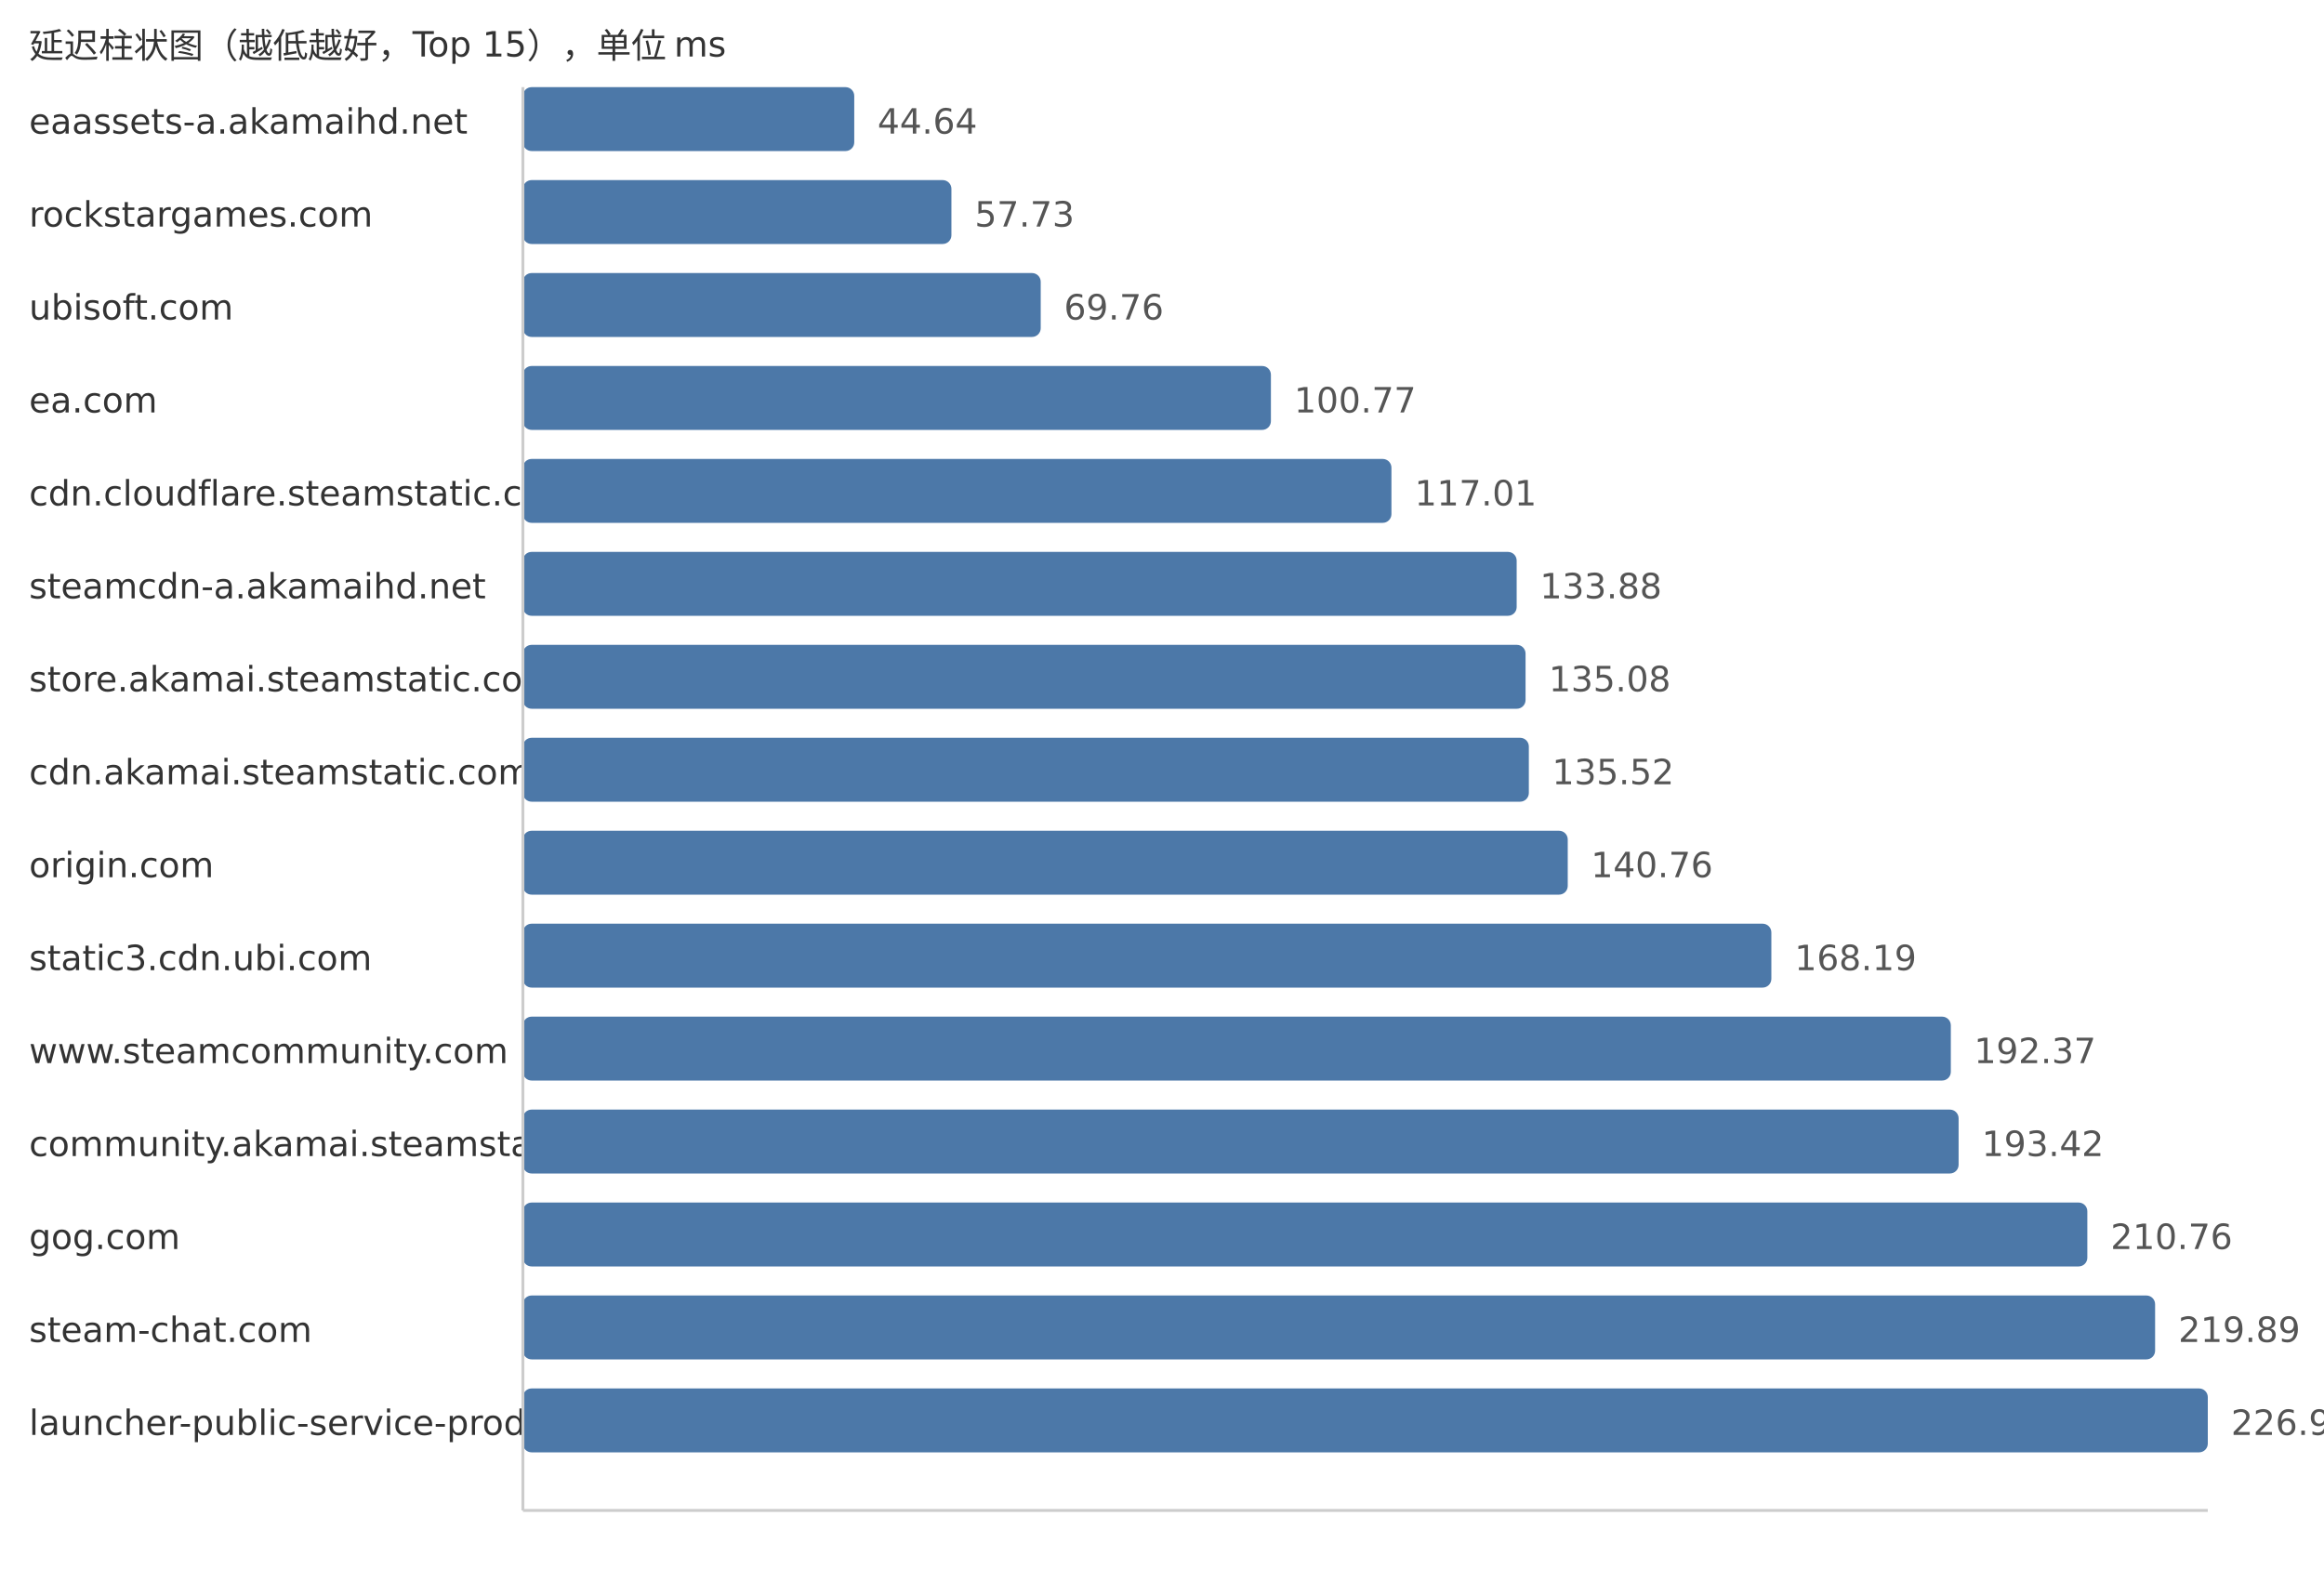
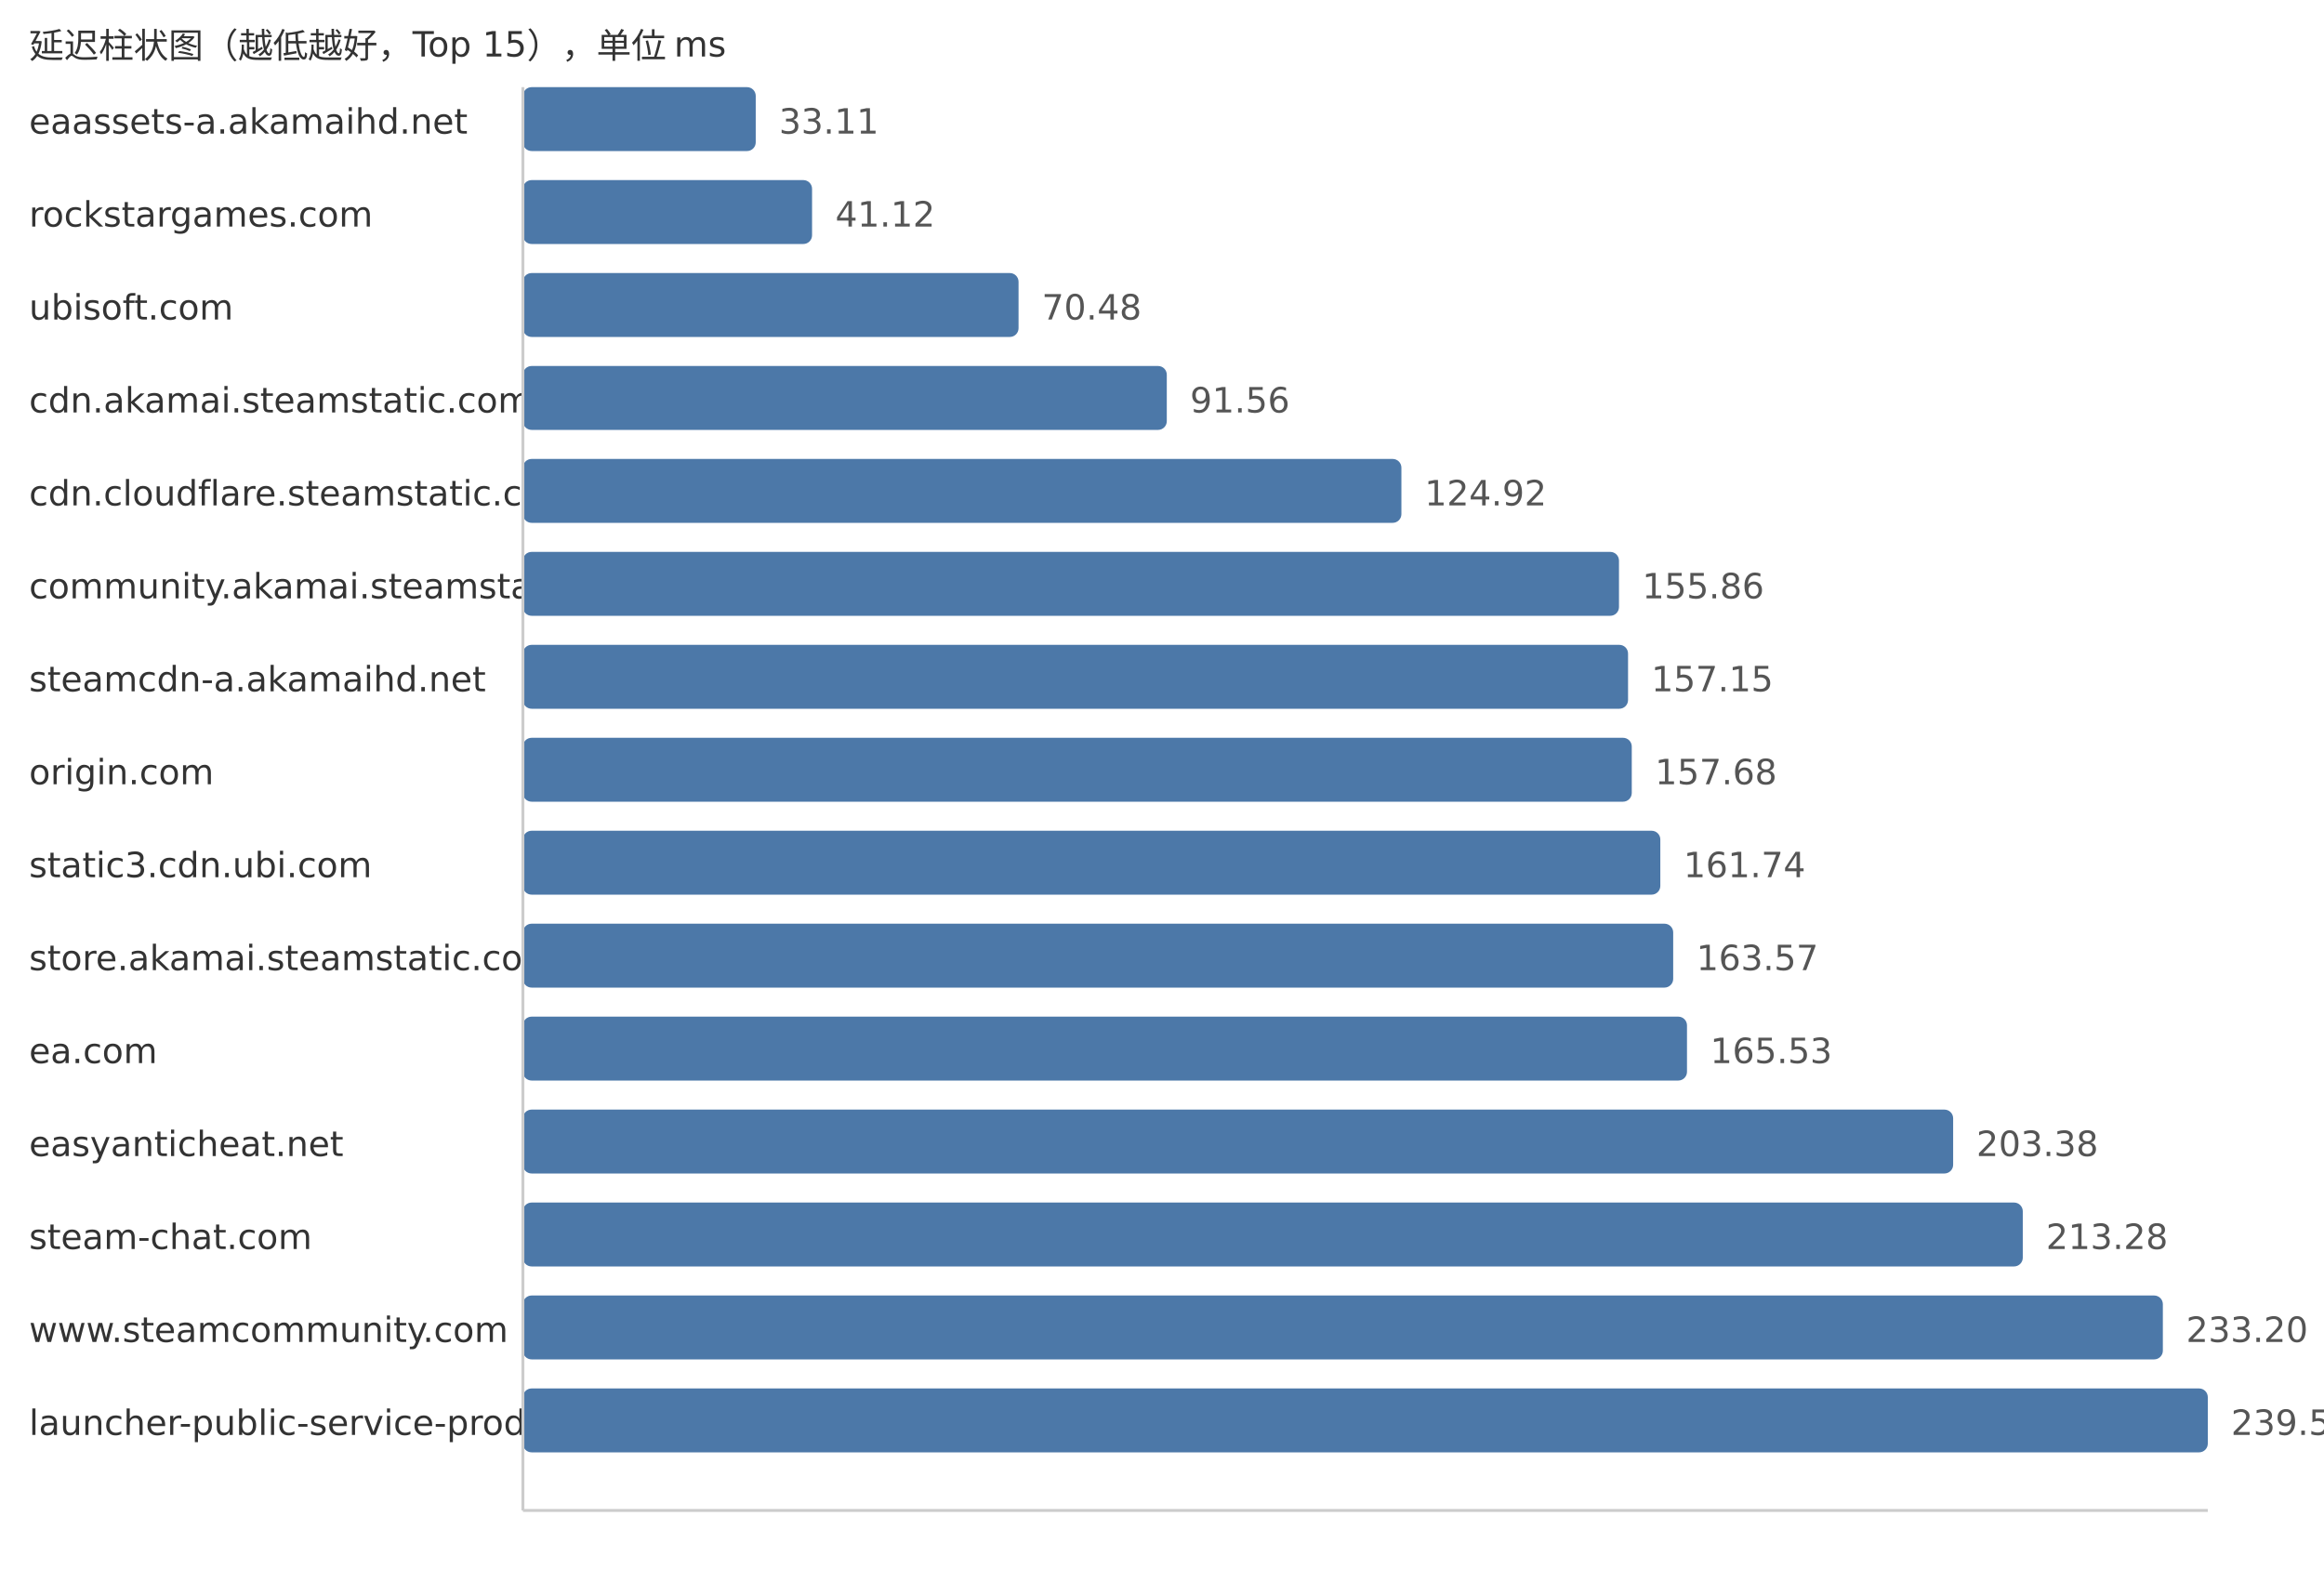
<svg xmlns="http://www.w3.org/2000/svg" width="800" height="540">
  <style> .label{font-family:DejaVu Sans,Verdana,Geneva,sans-serif;font-size:12px;fill:#333} .value{font-family:DejaVu Sans,Verdana,Geneva,sans-serif;font-size:12px;fill:#555} </style>
  <text x="10" y="20" class="label">延迟柱状图（越低越好，Top 15），单位 ms</text>
  <text x="10" y="46" class="label">eaassets-a.akamaihd.net</text>
-   <rect x="180" y="30" width="114.06" height="22" fill="#4c78a8" rx="3" />
-   <text x="302.06" y="46" class="value">44.64</text>
+   <rect x="180" y="30" width="80.15" height="22" fill="#4c78a8" rx="3" />
+   <text x="268.15" y="46" class="value">33.11</text>
  <text x="10" y="78" class="label">rockstargames.com</text>
-   <rect x="180" y="62" width="147.51" height="22" fill="#4c78a8" rx="3" />
-   <text x="335.51" y="78" class="value">57.73</text>
+   <rect x="180" y="62" width="99.54" height="22" fill="#4c78a8" rx="3" />
+   <text x="287.54" y="78" class="value">41.12</text>
  <text x="10" y="110" class="label">ubisoft.com</text>
-   <rect x="180" y="94" width="178.25" height="22" fill="#4c78a8" rx="3" />
-   <text x="366.25" y="110" class="value">69.76</text>
-   <text x="10" y="142" class="label">ea.com</text>
-   <rect x="180" y="126" width="257.49" height="22" fill="#4c78a8" rx="3" />
-   <text x="445.49" y="142" class="value">100.77</text>
+   <rect x="180" y="94" width="170.62" height="22" fill="#4c78a8" rx="3" />
+   <text x="358.62" y="110" class="value">70.48</text>
+   <text x="10" y="142" class="label">cdn.akamai.steamstatic.com</text>
+   <rect x="180" y="126" width="221.65" height="22" fill="#4c78a8" rx="3" />
+   <text x="409.65" y="142" class="value">91.56</text>
  <text x="10" y="174" class="label">cdn.cloudflare.steamstatic.com</text>
-   <rect x="180" y="158" width="298.98" height="22" fill="#4c78a8" rx="3" />
-   <text x="486.98" y="174" class="value">117.01</text>
-   <text x="10" y="206" class="label">steamcdn-a.akamaihd.net</text>
-   <rect x="180" y="190" width="342.09" height="22" fill="#4c78a8" rx="3" />
-   <text x="530.09" y="206" class="value">133.88</text>
-   <text x="10" y="238" class="label">store.akamai.steamstatic.com</text>
-   <rect x="180" y="222" width="345.15" height="22" fill="#4c78a8" rx="3" />
-   <text x="533.15" y="238" class="value">135.08</text>
-   <text x="10" y="270" class="label">cdn.akamai.steamstatic.com</text>
-   <rect x="180" y="254" width="346.28" height="22" fill="#4c78a8" rx="3" />
-   <text x="534.28" y="270" class="value">135.52</text>
-   <text x="10" y="302" class="label">origin.com</text>
-   <rect x="180" y="286" width="359.67" height="22" fill="#4c78a8" rx="3" />
-   <text x="547.67" y="302" class="value">140.76</text>
-   <text x="10" y="334" class="label">static3.cdn.ubi.com</text>
-   <rect x="180" y="318" width="429.76" height="22" fill="#4c78a8" rx="3" />
-   <text x="617.76" y="334" class="value">168.19</text>
-   <text x="10" y="366" class="label">www.steamcommunity.com</text>
-   <rect x="180" y="350" width="491.54" height="22" fill="#4c78a8" rx="3" />
-   <text x="679.54" y="366" class="value">192.37</text>
-   <text x="10" y="398" class="label">community.akamai.steamstatic.com</text>
-   <rect x="180" y="382" width="494.22" height="22" fill="#4c78a8" rx="3" />
-   <text x="682.22" y="398" class="value">193.42</text>
-   <text x="10" y="430" class="label">gog.com</text>
-   <rect x="180" y="414" width="538.53" height="22" fill="#4c78a8" rx="3" />
-   <text x="726.53" y="430" class="value">210.76</text>
-   <text x="10" y="462" class="label">steam-chat.com</text>
-   <rect x="180" y="446" width="561.86" height="22" fill="#4c78a8" rx="3" />
-   <text x="749.86" y="462" class="value">219.89</text>
+   <rect x="180" y="158" width="302.41" height="22" fill="#4c78a8" rx="3" />
+   <text x="490.41" y="174" class="value">124.92</text>
+   <text x="10" y="206" class="label">community.akamai.steamstatic.com</text>
+   <rect x="180" y="190" width="377.31" height="22" fill="#4c78a8" rx="3" />
+   <text x="565.31" y="206" class="value">155.86</text>
+   <text x="10" y="238" class="label">steamcdn-a.akamaihd.net</text>
+   <rect x="180" y="222" width="380.43" height="22" fill="#4c78a8" rx="3" />
+   <text x="568.43" y="238" class="value">157.15</text>
+   <text x="10" y="270" class="label">origin.com</text>
+   <rect x="180" y="254" width="381.71" height="22" fill="#4c78a8" rx="3" />
+   <text x="569.71" y="270" class="value">157.68</text>
+   <text x="10" y="302" class="label">static3.cdn.ubi.com</text>
+   <rect x="180" y="286" width="391.54" height="22" fill="#4c78a8" rx="3" />
+   <text x="579.54" y="302" class="value">161.74</text>
+   <text x="10" y="334" class="label">store.akamai.steamstatic.com</text>
+   <rect x="180" y="318" width="395.97" height="22" fill="#4c78a8" rx="3" />
+   <text x="583.97" y="334" class="value">163.57</text>
+   <text x="10" y="366" class="label">ea.com</text>
+   <rect x="180" y="350" width="400.72" height="22" fill="#4c78a8" rx="3" />
+   <text x="588.72" y="366" class="value">165.53</text>
+   <text x="10" y="398" class="label">easyanticheat.net</text>
+   <rect x="180" y="382" width="492.34" height="22" fill="#4c78a8" rx="3" />
+   <text x="680.34" y="398" class="value">203.38</text>
+   <text x="10" y="430" class="label">steam-chat.com</text>
+   <rect x="180" y="414" width="516.31" height="22" fill="#4c78a8" rx="3" />
+   <text x="704.31" y="430" class="value">213.28</text>
+   <text x="10" y="462" class="label">www.steamcommunity.com</text>
+   <rect x="180" y="446" width="564.53" height="22" fill="#4c78a8" rx="3" />
+   <text x="752.53" y="462" class="value">233.20</text>
  <text x="10" y="494" class="label">launcher-public-service-prod06.ol.epicgames.com</text>
  <rect x="180" y="478" width="580.0" height="22" fill="#4c78a8" rx="3" />
-   <text x="768.0" y="494" class="value">226.99</text>
+   <text x="768.0" y="494" class="value">239.59</text>
  <line x1="180" y1="30" x2="180" y2="520" stroke="#ccc" />
  <line x1="180" y1="520" x2="760" y2="520" stroke="#ccc" />
</svg>
